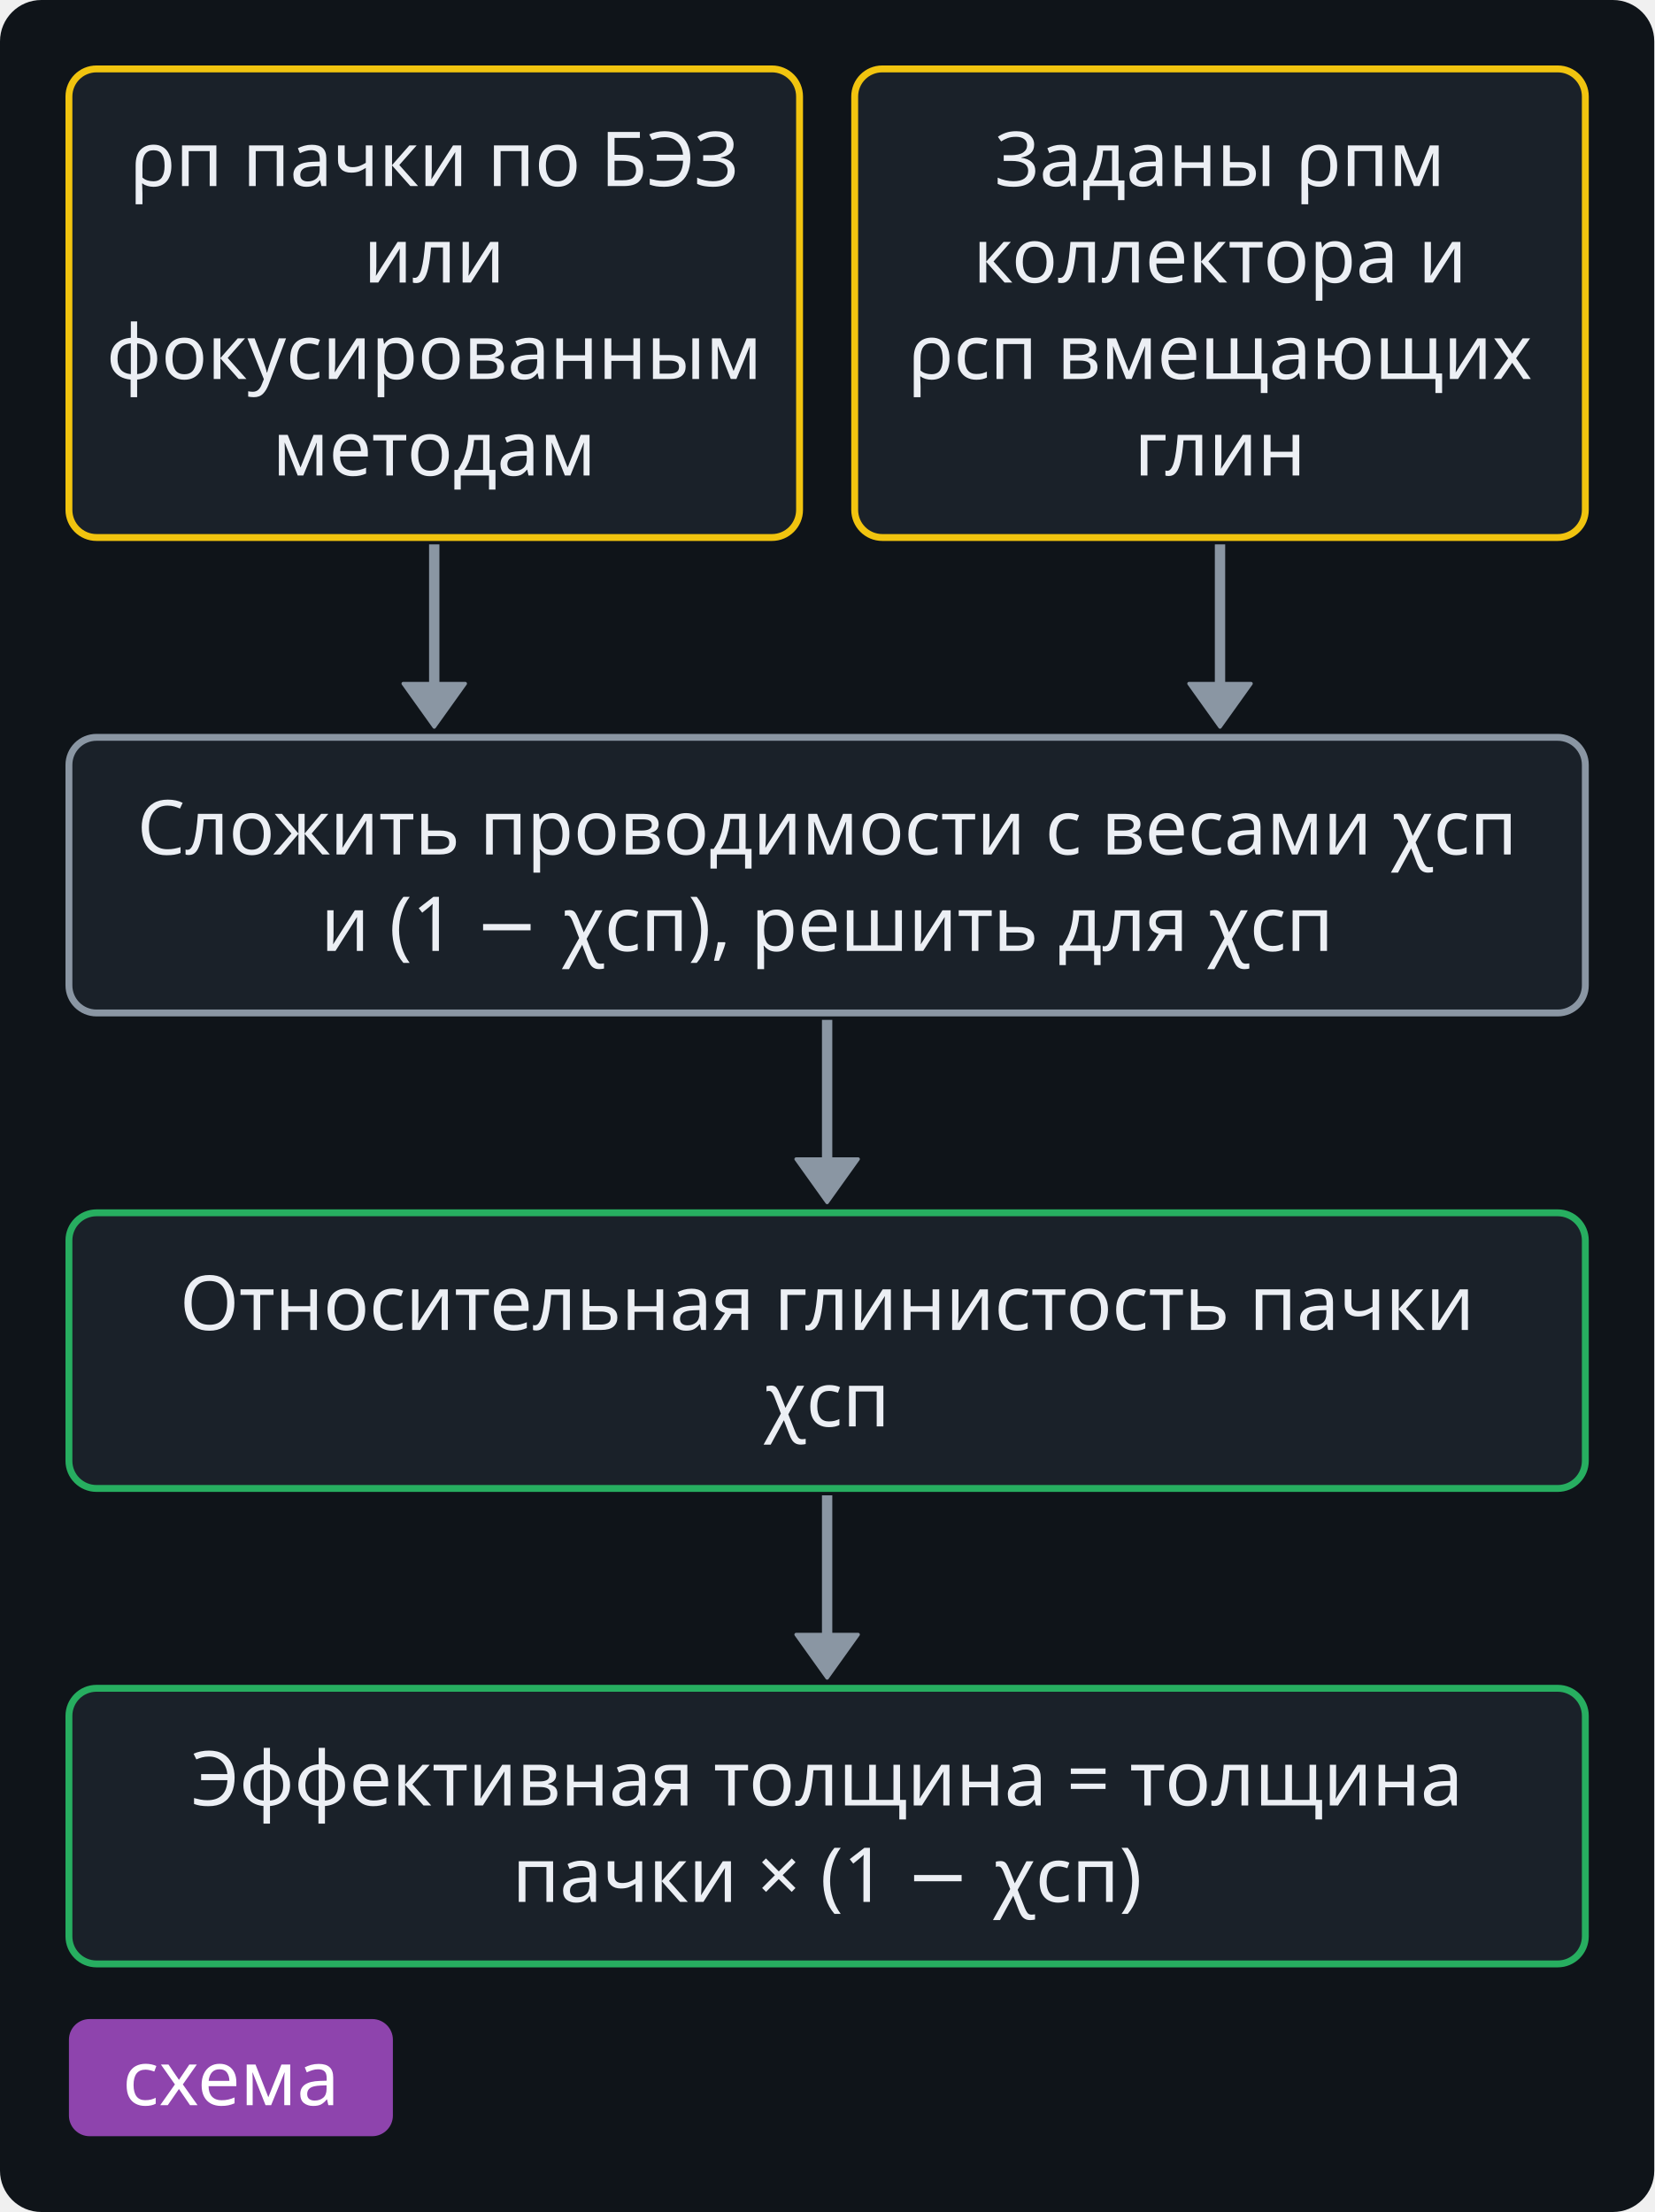
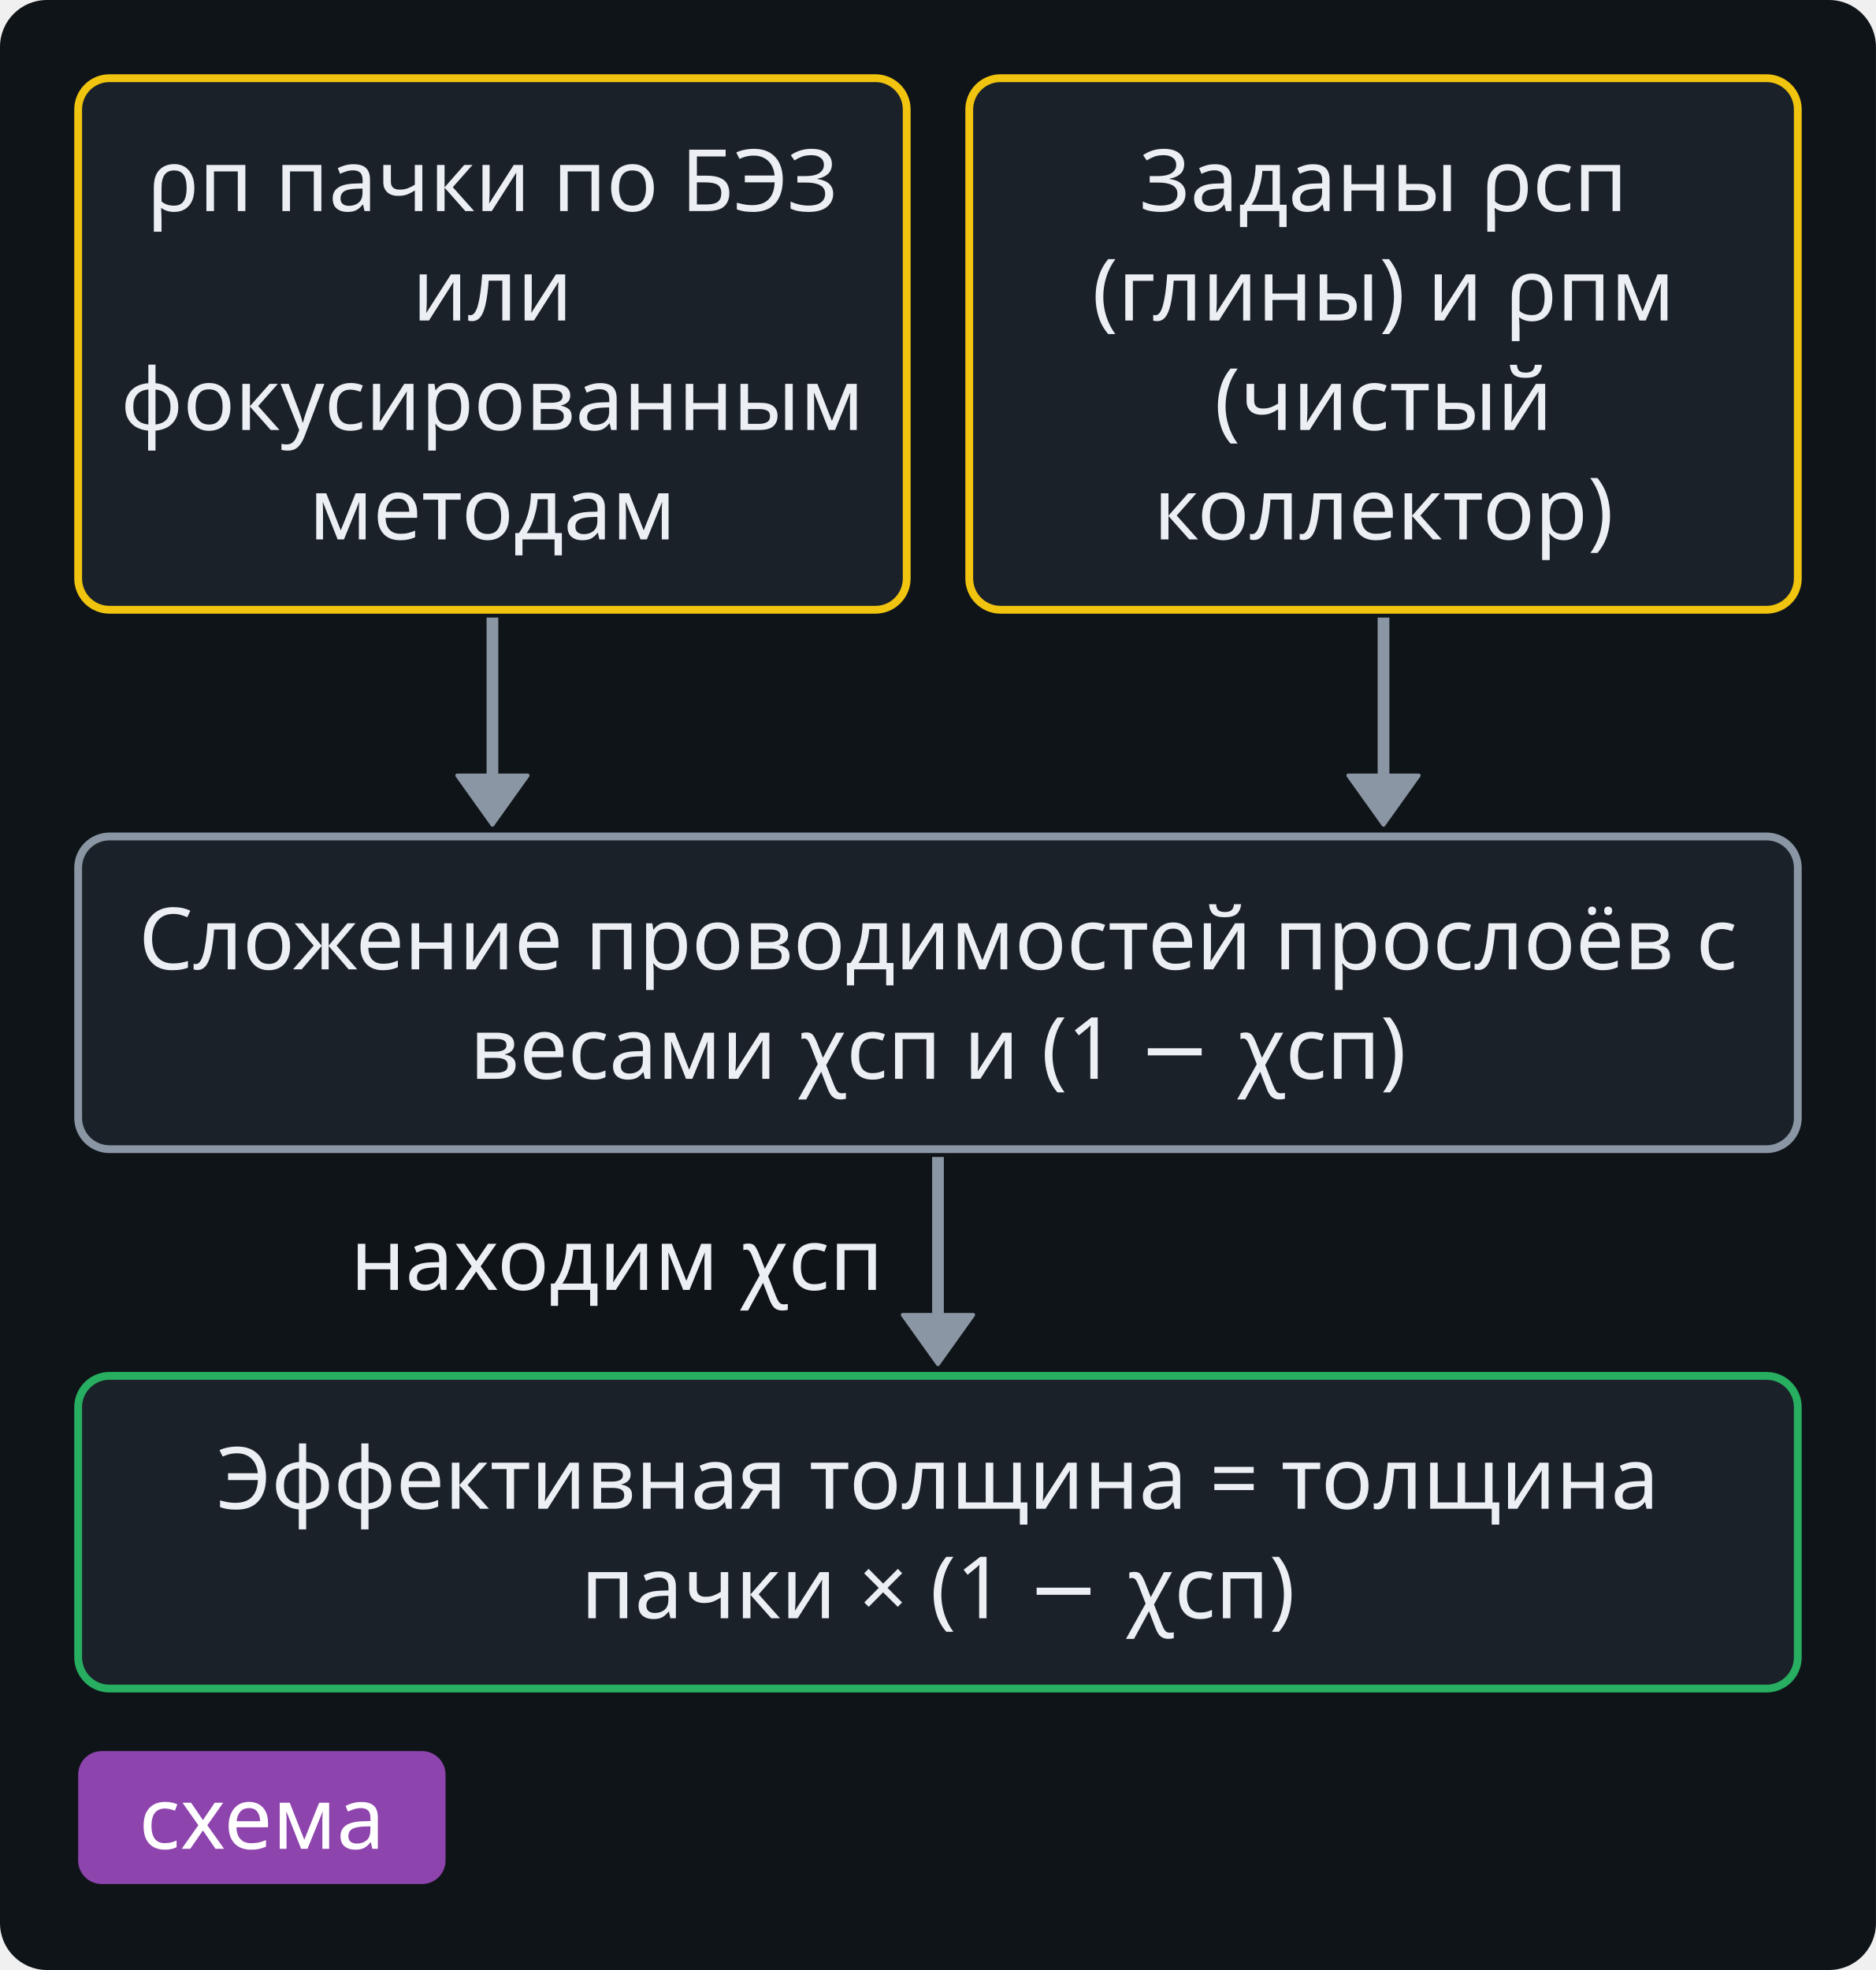
- <svg xmlns="http://www.w3.org/2000/svg" viewBox="0 0 480 642" width="480" height="642" font-family="Segoe UI, sans-serif" role="img">
-   <rect x="0.0" y="0.0" width="480.0" height="642.0" rx="12" fill="#0F1419" stroke="none" />
+ <svg xmlns="http://www.w3.org/2000/svg" viewBox="0 0 480 504" width="480" height="504" font-family="Segoe UI, sans-serif" role="img">
+   <rect x="0.0" y="0.0" width="480.0" height="504.0" rx="12" fill="#0F1419" stroke="none" />
  <rect x="20.0" y="20.0" width="212.0" height="136.0" rx="8" fill="#1A2129" stroke="#F1C40F" stroke-width="2" />
  <text x="126.0" y="54.0" fill="#ECEFF4" font-size="22" font-weight="400" text-anchor="middle">ρп пачки по БЭЗ</text>
  <text x="126.0" y="82.0" fill="#ECEFF4" font-size="22" font-weight="400" text-anchor="middle">или</text>
  <text x="126.0" y="110.0" fill="#ECEFF4" font-size="22" font-weight="400" text-anchor="middle">фокусированным</text>
  <text x="126.0" y="138.0" fill="#ECEFF4" font-size="22" font-weight="400" text-anchor="middle">методам</text>
  <rect x="248.0" y="20.0" width="212.0" height="136.0" rx="8" fill="#1A2129" stroke="#F1C40F" stroke-width="2" />
-   <text x="354.0" y="54.0" fill="#ECEFF4" font-size="22" font-weight="400" text-anchor="middle">Заданы ρпм</text>
-   <text x="354.0" y="82.0" fill="#ECEFF4" font-size="22" font-weight="400" text-anchor="middle">коллектора и</text>
-   <text x="354.0" y="110.0" fill="#ECEFF4" font-size="22" font-weight="400" text-anchor="middle">ρсп вмещающих</text>
-   <text x="354.0" y="138.0" fill="#ECEFF4" font-size="22" font-weight="400" text-anchor="middle">глин</text>
+   <text x="354.0" y="54.0" fill="#ECEFF4" font-size="22" font-weight="400" text-anchor="middle">Заданы ρсп</text>
+   <text x="354.0" y="82.0" fill="#ECEFF4" font-size="22" font-weight="400" text-anchor="middle">(глины) и ρпм</text>
+   <text x="354.0" y="110.0" fill="#ECEFF4" font-size="22" font-weight="400" text-anchor="middle">(чистый</text>
+   <text x="354.0" y="138.0" fill="#ECEFF4" font-size="22" font-weight="400" text-anchor="middle">коллектор)</text>
  <rect x="20.0" y="214.0" width="440.0" height="80.0" rx="8" fill="#1A2129" stroke="#8A96A3" stroke-width="2" />
-   <text x="240.0" y="248.0" fill="#ECEFF4" font-size="22" font-weight="400" text-anchor="middle">Сложить проводимости с весами χсп</text>
-   <text x="240.0" y="276.0" fill="#ECEFF4" font-size="22" font-weight="400" text-anchor="middle">и (1 − χсп), решить для χсп</text>
+   <text x="240.0" y="248.0" fill="#ECEFF4" font-size="22" font-weight="400" text-anchor="middle">Сложение проводимостей прослоёв с</text>
+   <text x="240.0" y="276.0" fill="#ECEFF4" font-size="22" font-weight="400" text-anchor="middle">весами χсп и (1 − χсп)</text>
  <rect x="20.0" y="352.0" width="440.0" height="80.0" rx="8" fill="#1A2129" stroke="#27AE60" stroke-width="2" />
-   <text x="240.0" y="386.0" fill="#ECEFF4" font-size="22" font-weight="400" text-anchor="middle">Относительная глинистость пачки</text>
-   <text x="240.0" y="414.0" fill="#ECEFF4" font-size="22" font-weight="400" text-anchor="middle">χсп</text>
-   <rect x="20.0" y="490.0" width="440.0" height="80.0" rx="8" fill="#1A2129" stroke="#27AE60" stroke-width="2" />
-   <text x="240.0" y="524.0" fill="#ECEFF4" font-size="22" font-weight="400" text-anchor="middle">Эффективная толщина = толщина</text>
-   <text x="240.0" y="552.0" fill="#ECEFF4" font-size="22" font-weight="400" text-anchor="middle">пачки × (1 − χсп)</text>
+   <text x="240.0" y="386.0" fill="#ECEFF4" font-size="22" font-weight="400" text-anchor="middle">Эффективная толщина = толщина</text>
+   <text x="240.0" y="414.0" fill="#ECEFF4" font-size="22" font-weight="400" text-anchor="middle">пачки × (1 − χсп)</text>
  <line x1="126.0" y1="158.0" x2="126.0" y2="198.4" stroke="#8A96A3" stroke-width="3" />
  <path d="M126.0,211.0 L117.0,198.4 L135.0,198.4 Z" fill="#8A96A3" stroke="#8A96A3" stroke-width="1" stroke-linejoin="round" />
  <line x1="354.0" y1="158.0" x2="354.0" y2="198.4" stroke="#8A96A3" stroke-width="3" />
  <path d="M354.0,211.0 L345.0,198.4 L363.0,198.4 Z" fill="#8A96A3" stroke="#8A96A3" stroke-width="1" stroke-linejoin="round" />
  <line x1="240.0" y1="296.0" x2="240.0" y2="336.4" stroke="#8A96A3" stroke-width="3" />
  <path d="M240.0,349.0 L231.0,336.4 L249.0,336.4 Z" fill="#8A96A3" stroke="#8A96A3" stroke-width="1" stroke-linejoin="round" />
-   <line x1="240.0" y1="434.0" x2="240.0" y2="474.4" stroke="#8A96A3" stroke-width="3" />
-   <path d="M240.0,487.0 L231.0,474.4 L249.0,474.4 Z" fill="#8A96A3" stroke="#8A96A3" stroke-width="1" stroke-linejoin="round" />
-   <rect x="20.0" y="586.0" width="94.0" height="34.0" rx="6" fill="#8E44AD" stroke="none" />
-   <text x="67.0" y="611.0" fill="#FFFFFF" font-size="22" font-weight="400" text-anchor="middle">схема</text>
+   <text x="226.0" y="330.0" fill="#ECEFF4" font-size="22" font-weight="400" text-anchor="end">находим χсп</text>
+   <rect x="20.0" y="448.0" width="94.0" height="34.0" rx="6" fill="#8E44AD" stroke="none" />
+   <text x="67.0" y="473.0" fill="#FFFFFF" font-size="22" font-weight="400" text-anchor="middle">схема</text>
</svg>
